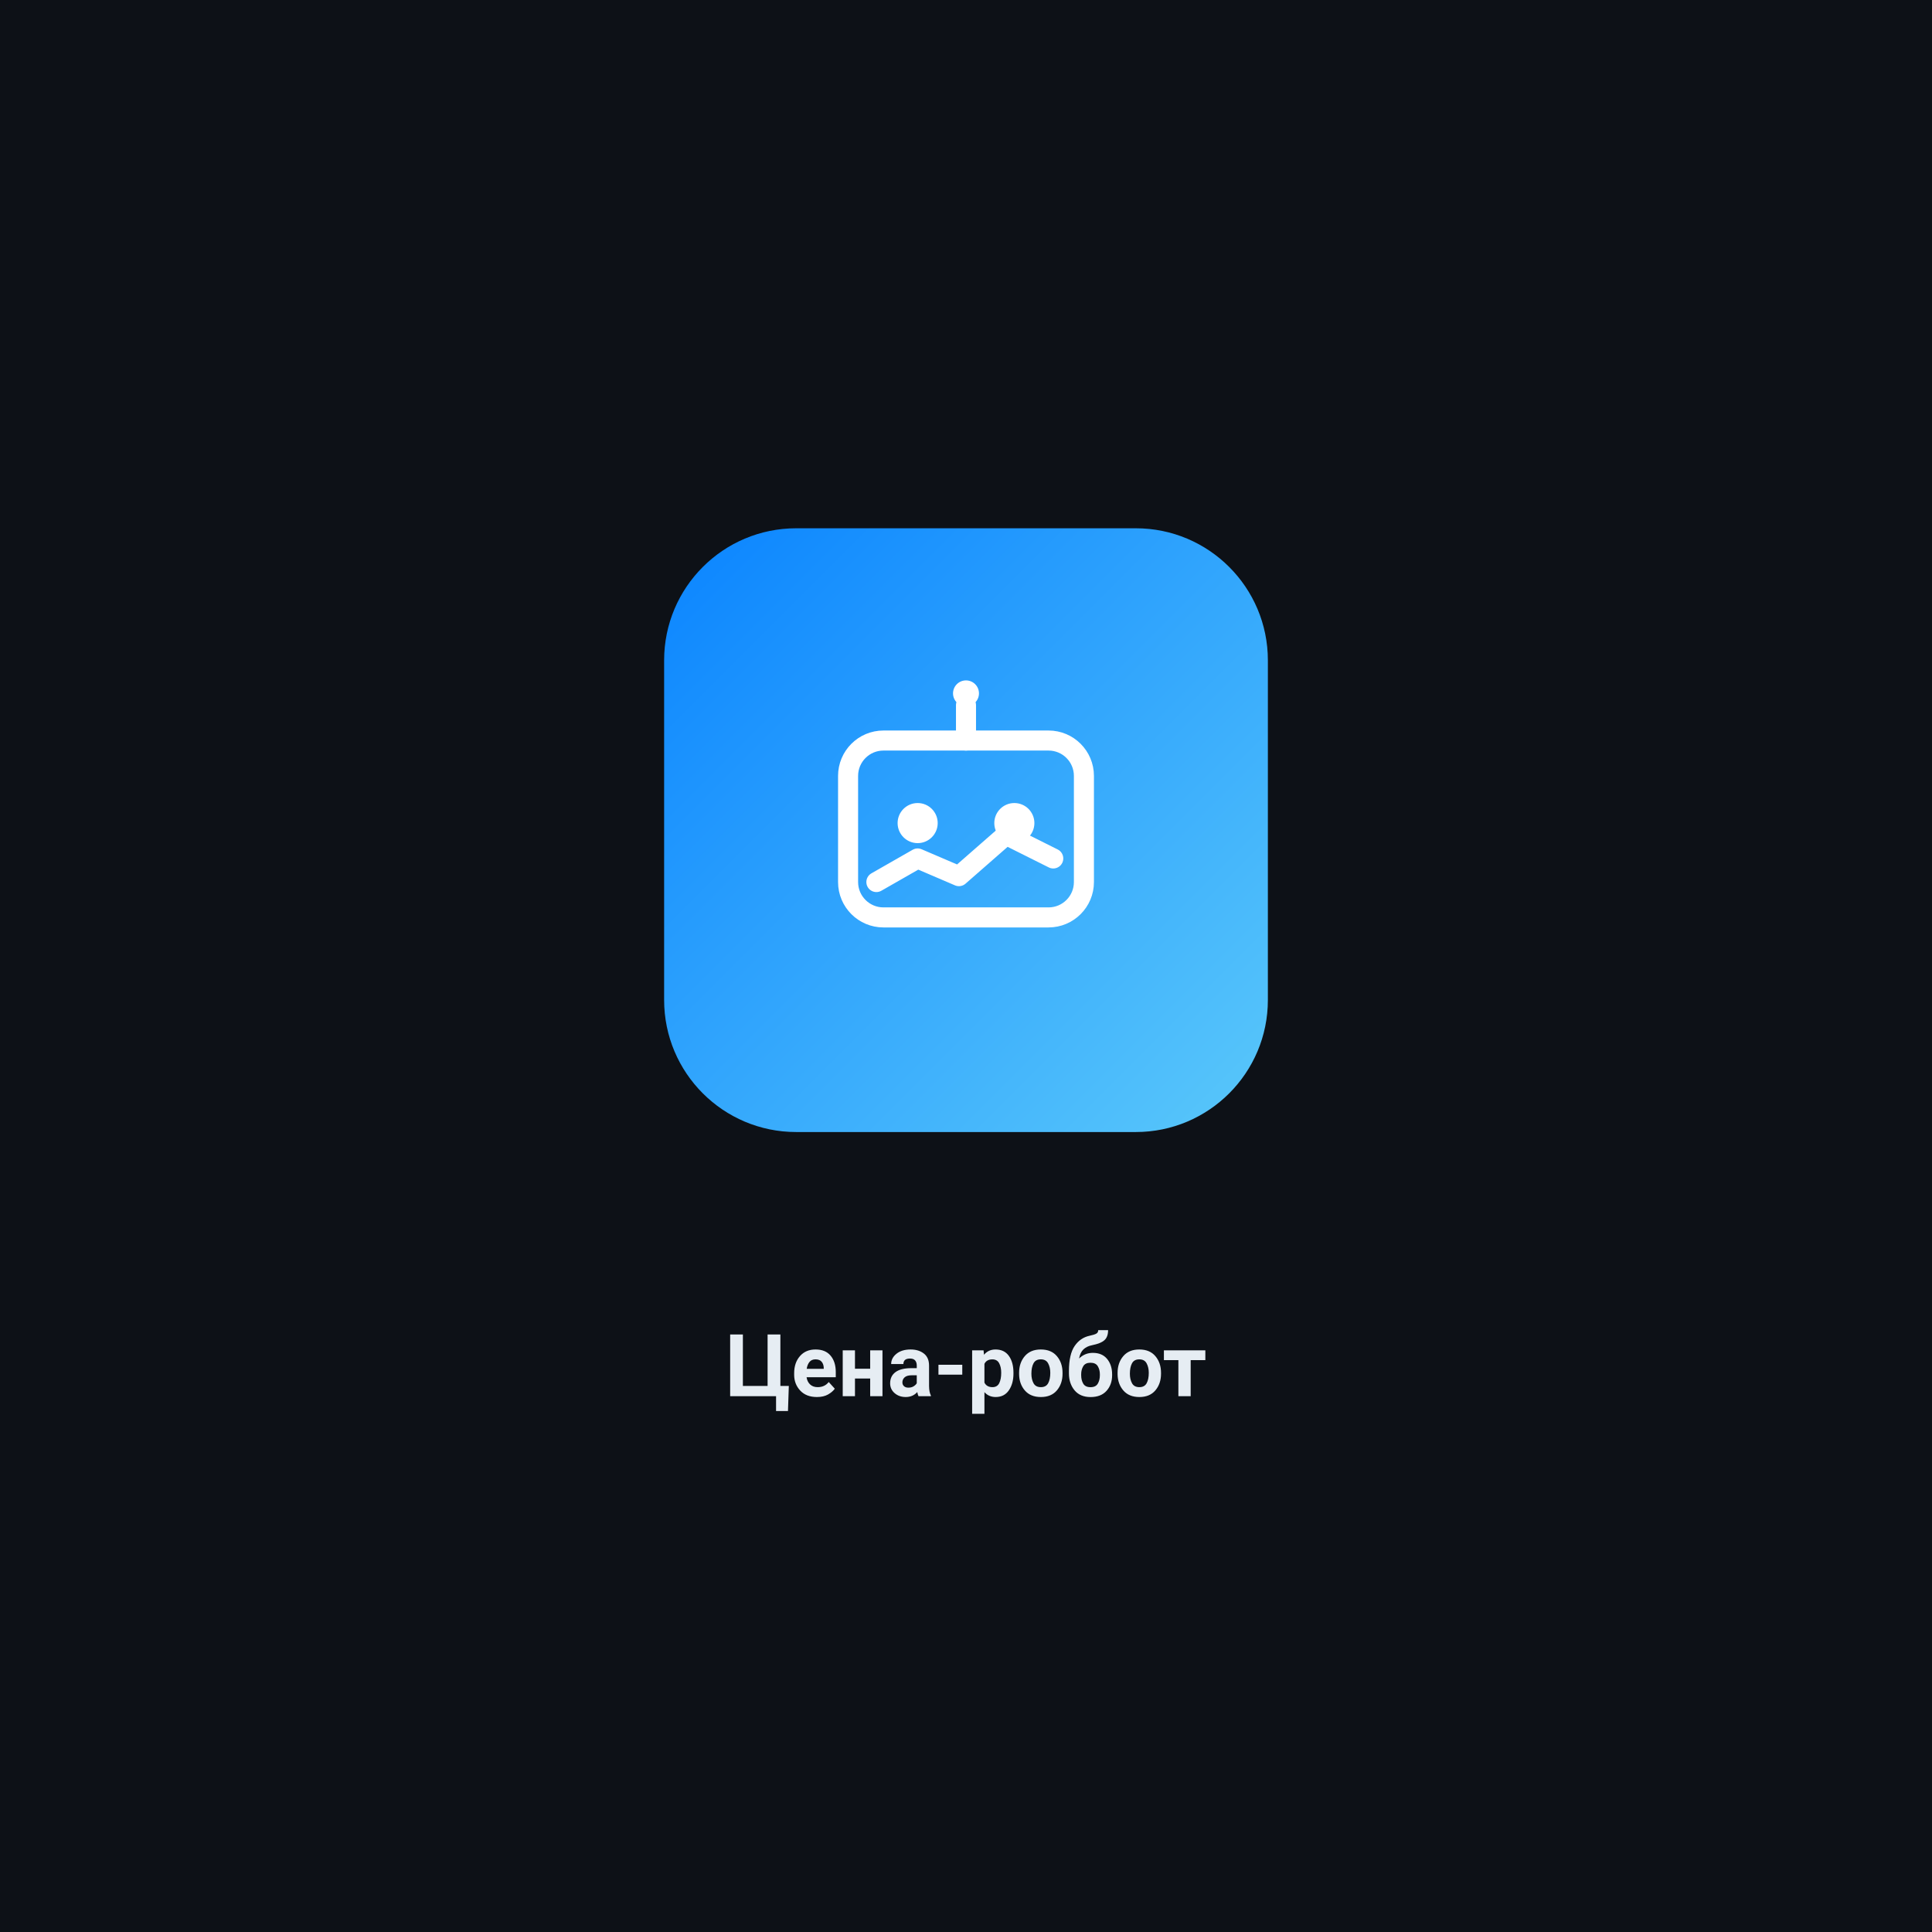
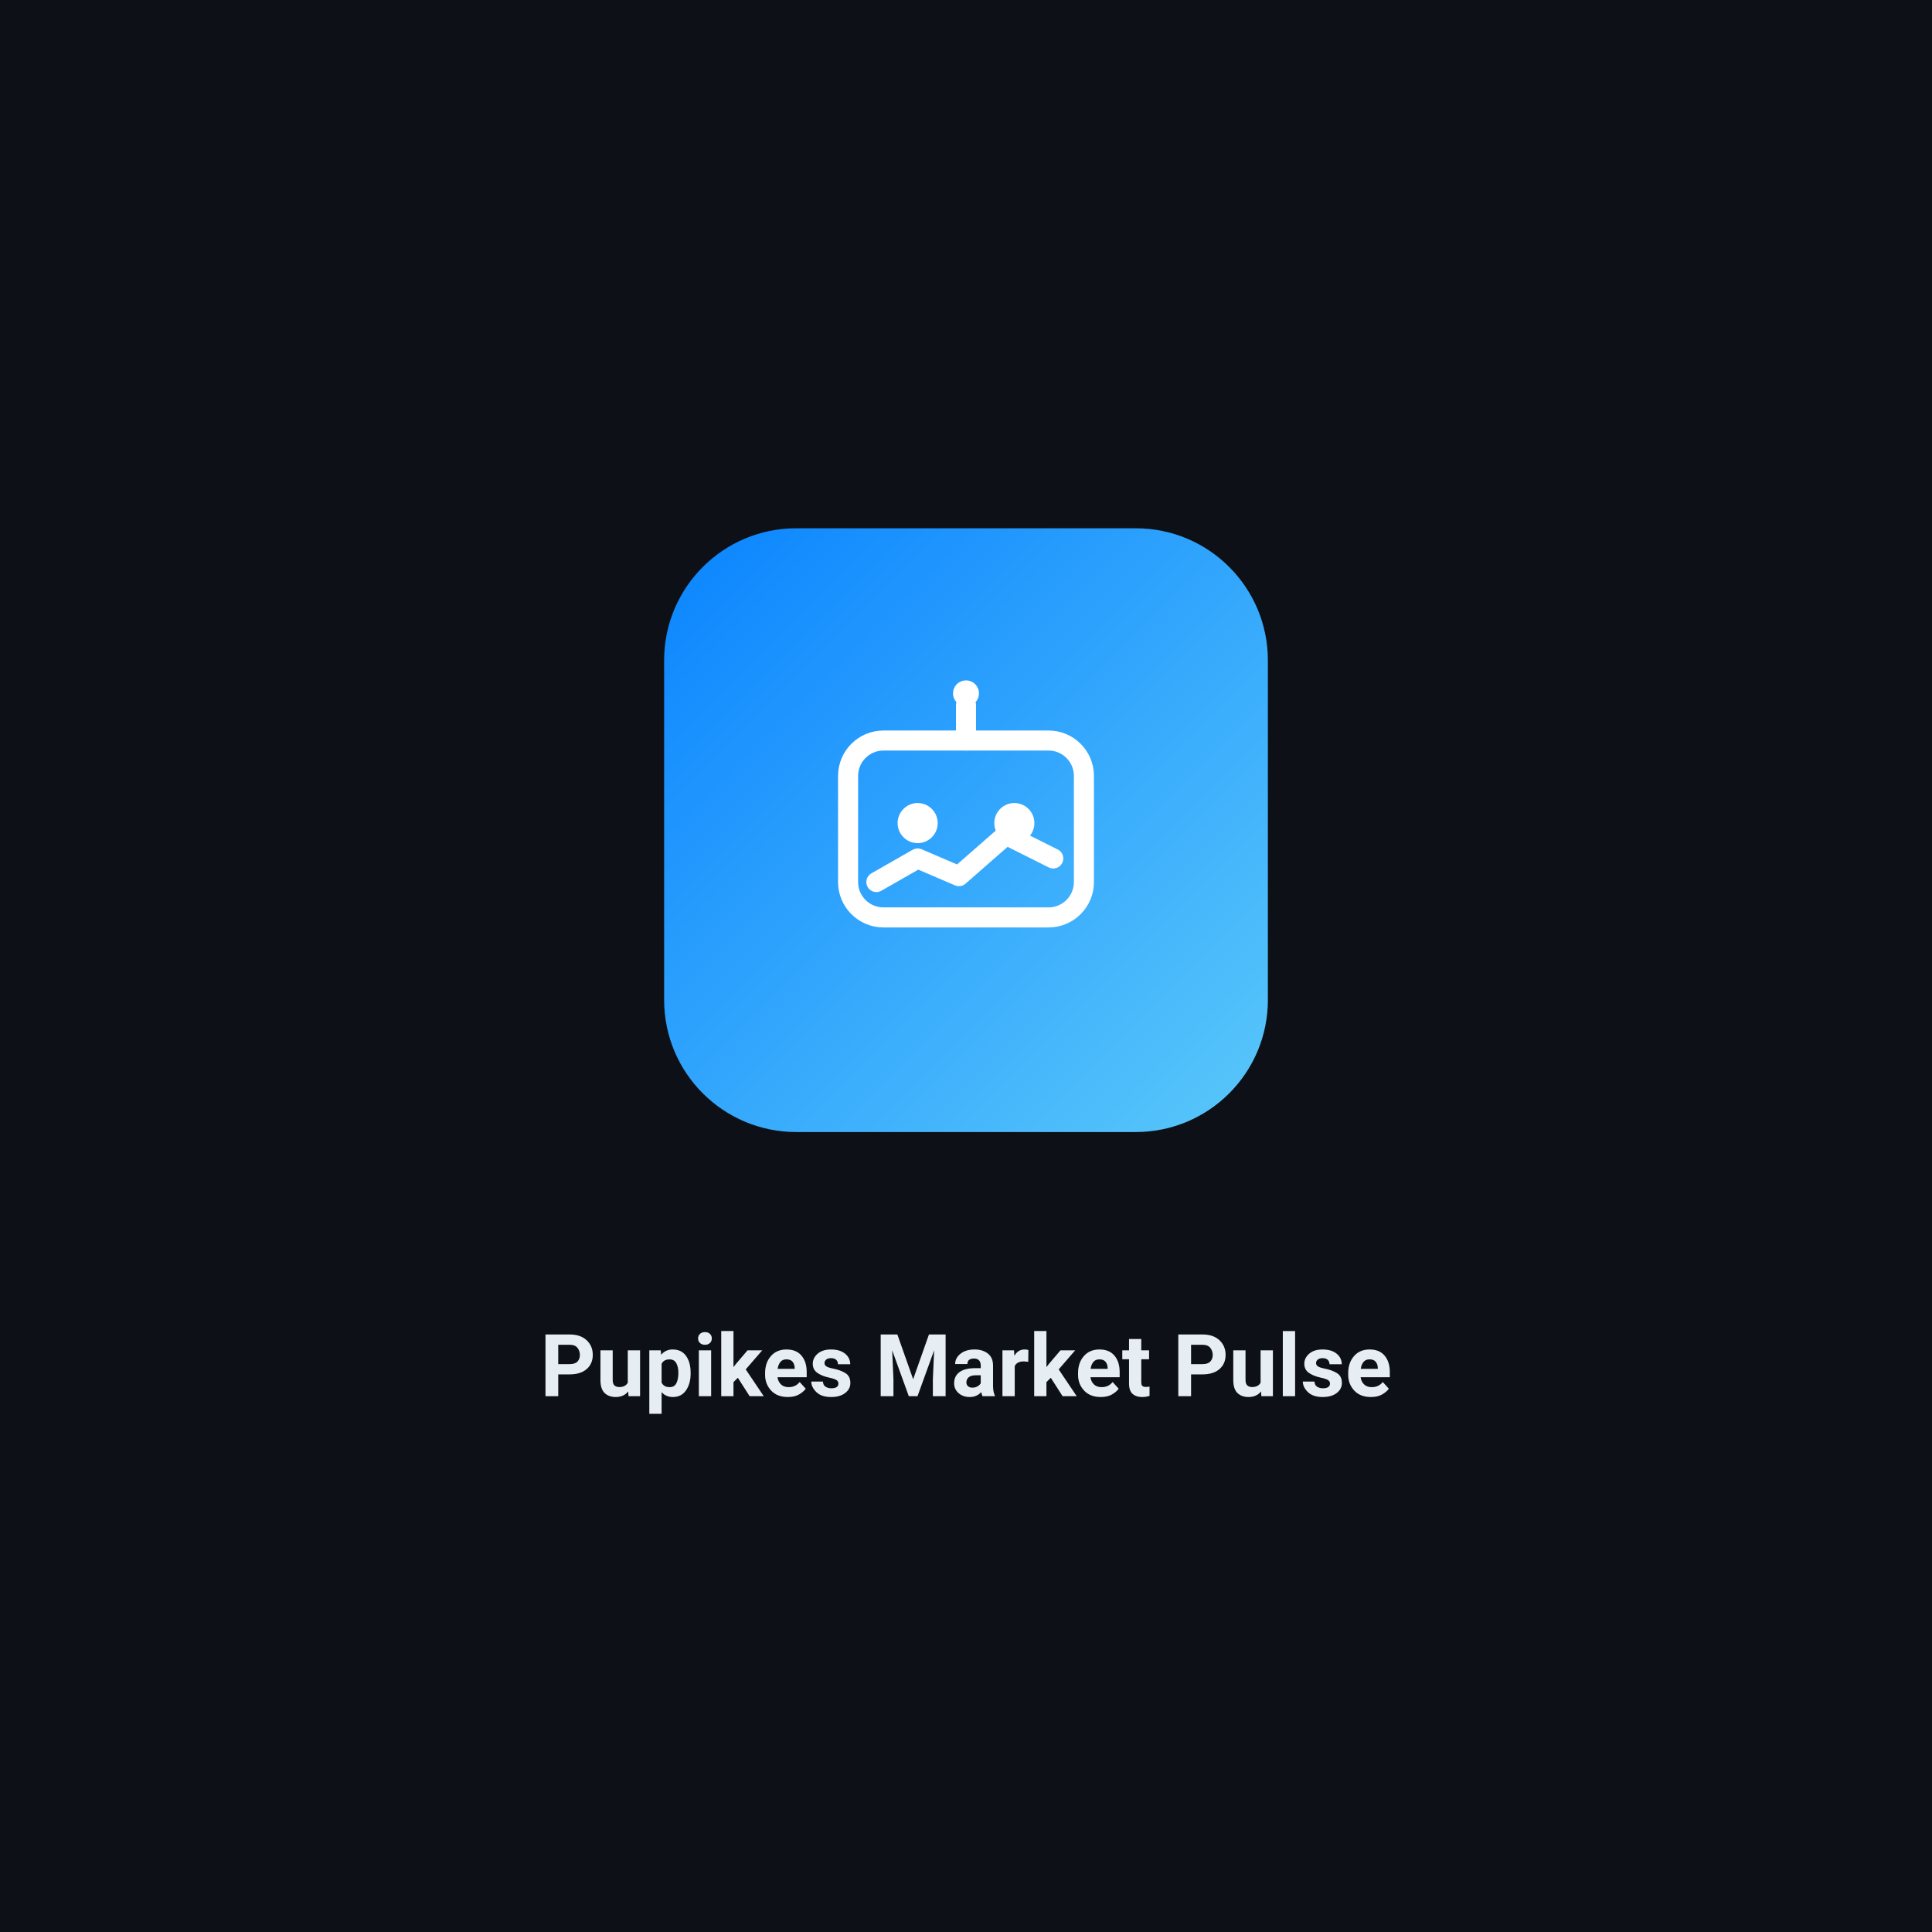
<svg xmlns="http://www.w3.org/2000/svg" width="2048" height="2048" viewBox="0 0 2048 2048">
  <defs>
    <linearGradient id="g" x1="0" y1="0" x2="1" y2="1">
      <stop offset="0" stop-color="#0a84ff" />
      <stop offset="1" stop-color="#5ac8fa" />
    </linearGradient>
  </defs>
  <rect width="2048" height="2048" fill="#0d1117" />
  <g transform="translate(704,560)">
    <rect width="640" height="640" rx="140" fill="url(#g)" />
    <g transform="scale(0.625)">
      <g fill="none" stroke="#ffffff" stroke-width="34" stroke-linecap="round" stroke-linejoin="round">
        <rect x="312" y="360" width="400" height="300" rx="60" />
        <circle cx="430" cy="500" r="34" fill="#ffffff" stroke="none" />
        <circle cx="594" cy="500" r="34" fill="#ffffff" stroke="none" />
        <line x1="512" y1="300" x2="512" y2="360" />
        <circle cx="512" cy="280" r="22" fill="#ffffff" stroke="none" />
        <polyline points="360,600 430,560 500,590 580,520 660,560" />
      </g>
    </g>
  </g>
-   <text x="1024" y="1480" font-family="system-ui,Segoe UI,Roboto,sans-serif" font-size="92" font-weight="700" fill="#e6edf3" text-anchor="middle">Цена-робот</text>
+   <text x="1024" y="1480" font-family="system-ui,Segoe UI,Roboto,sans-serif" font-size="92" font-weight="700" fill="#e6edf3" text-anchor="middle">Pupikes Market Pulse</text>
</svg>
